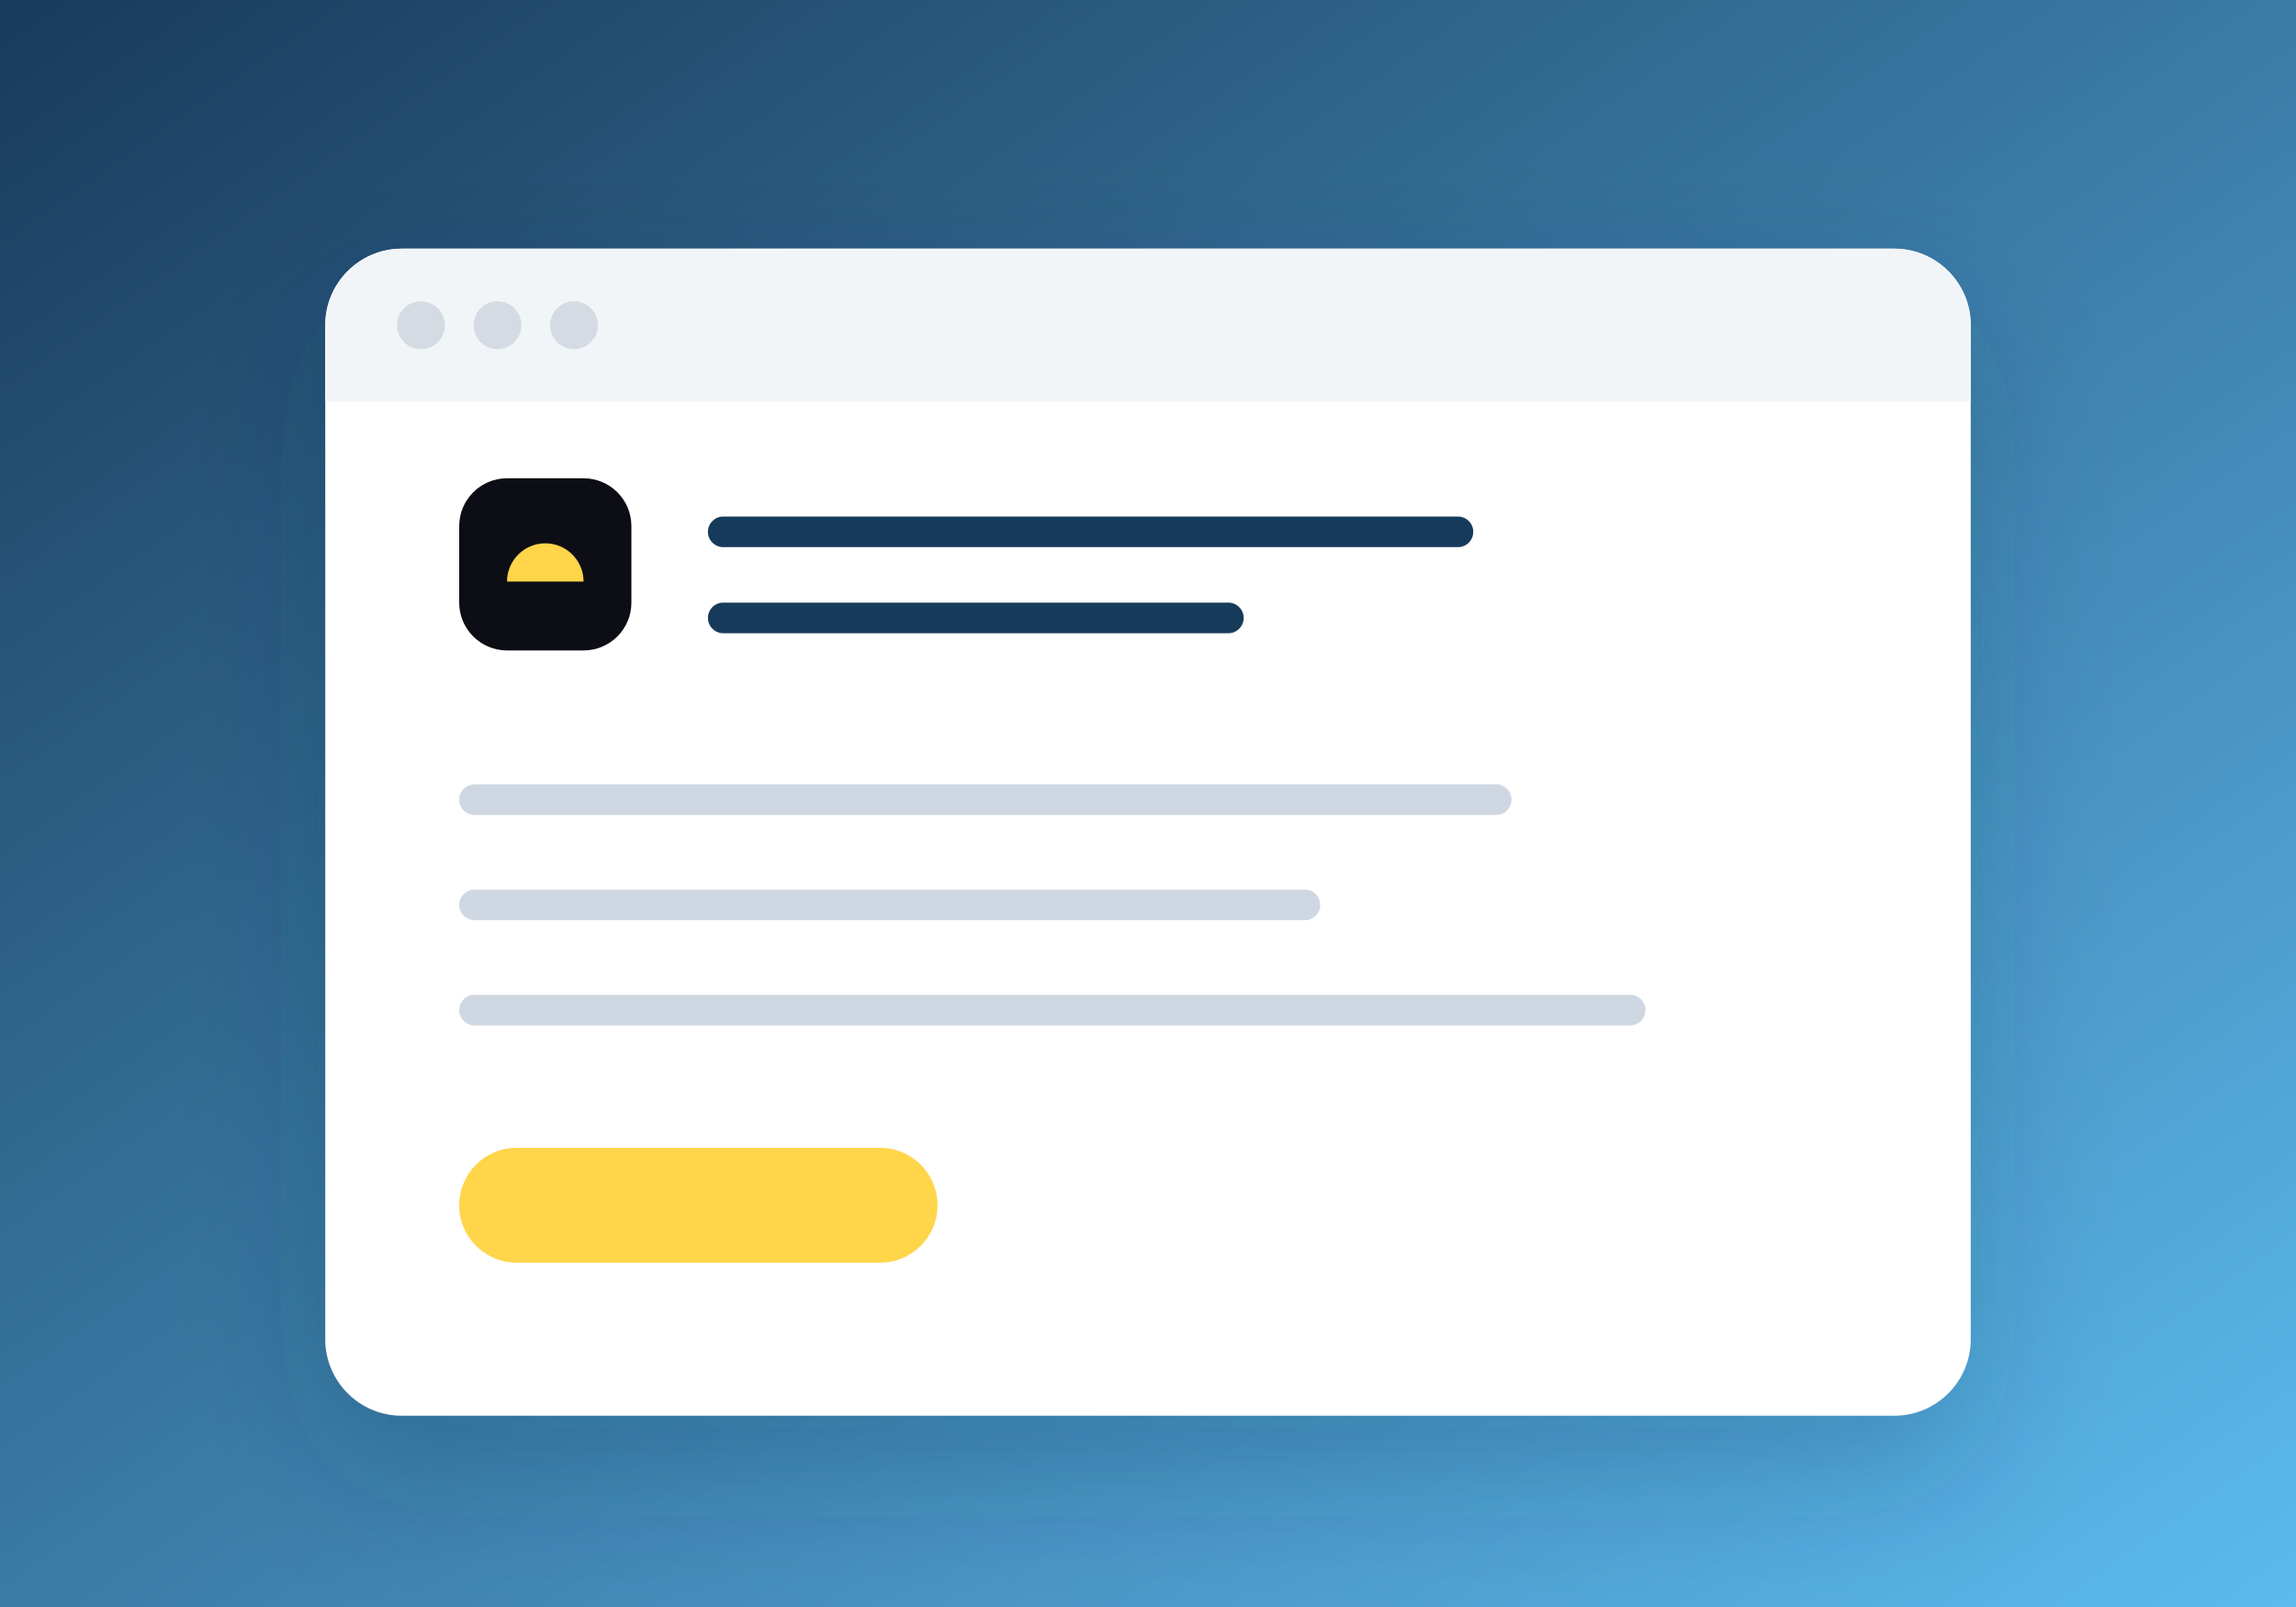
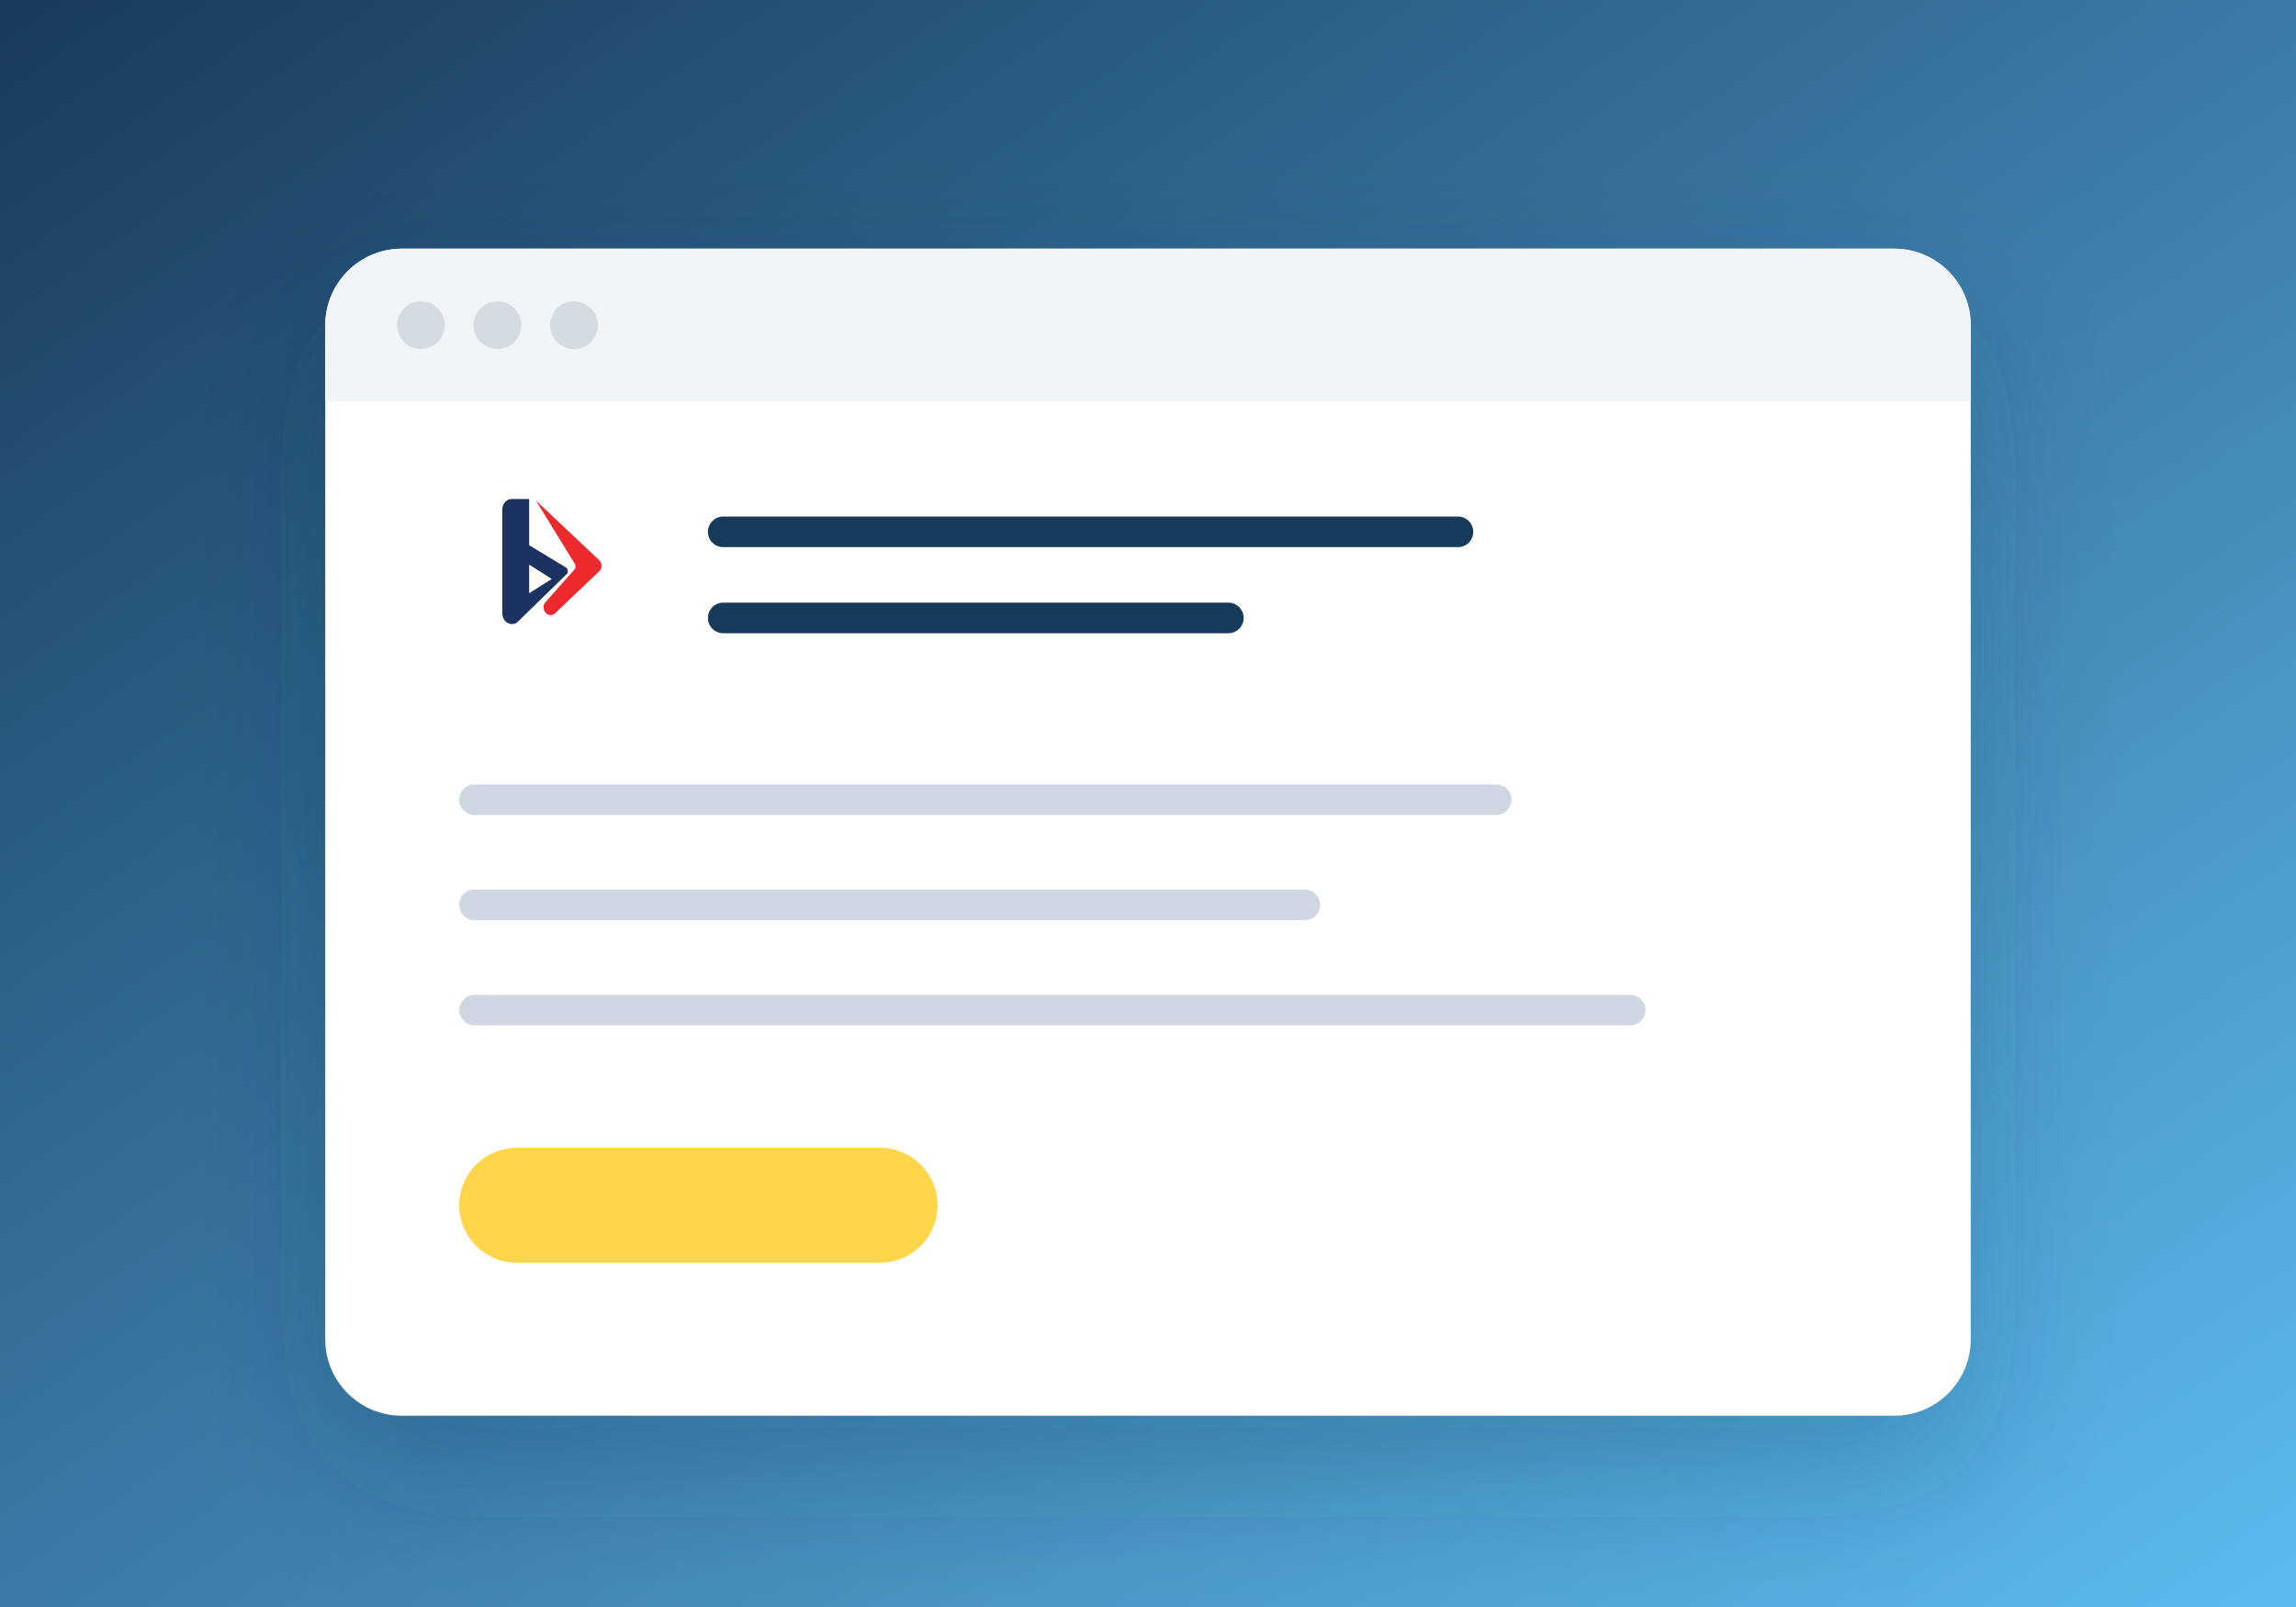
<svg xmlns="http://www.w3.org/2000/svg" viewBox="0 0 240 168" width="240" height="168">
  <defs>
    <linearGradient id="bg" x1="0" y1="0" x2="1" y2="1">
      <stop offset="0" stop-color="#183a5a" />
      <stop offset="1" stop-color="#5dbbf0" />
    </linearGradient>
    <filter id="ps" x="-20%" y="-20%" width="140%" height="150%">
      <feDropShadow dx="0" dy="6" stdDeviation="7" flood-color="#183a5a" flood-opacity="0.22" />
    </filter>
  </defs>
  <rect width="240" height="168" fill="url(#bg)" />
  <g filter="url(#ps)">
    <rect x="34" y="26" width="172" height="122" rx="8" fill="#fff" />
    <path d="M42 26h156a8 8 0 0 1 8 8v8H34v-8a8 8 0 0 1 8-8z" fill="#f2f5f8" />
    <circle cx="44" cy="34" r="2.5" fill="#d5dbe2" />
    <circle cx="52" cy="34" r="2.5" fill="#d5dbe2" />
    <circle cx="60" cy="34" r="2.5" fill="#d5dbe2" />
-     <rect x="48" y="50" width="18" height="18" rx="5" fill="#0e0f12" />
-     <circle cx="57" cy="60.8" r="4" fill="#ffd54a" />
-     <rect x="50.7" y="60.8" width="12.6" height="5.4" fill="#0e0f12" />
+     <g transform="translate(48 50) scale(0.2813)">
+       <g transform="translate(2 -3.6) scale(1 1.13)">
+         <path d="M14 13.5a3.5 3.5 0 0 1 3.5-3.5H24v15.2l13.6 7.3a1.4 1.4 0 0 1 0 2.5L19.5 50.6A3.6 3.6 0 0 1 14 47.6z" fill="#1c3260" />
+         <path d="M24 31.6v9.4l8.4-4.7z" fill="#fffdf8" />
+         <path d="M26.5 10.5l23.6 19.7a2.3 2.3 0 0 1 0 3.5L33.6 47.6a2.6 2.6 0 0 1-3.9-3.3l11.1-11.1a1.5 1.5 0 0 0 0-2.1z" fill="#ec2a2f" />
+       </g>
+     </g>
    <rect x="74" y="54" width="80" height="3.2" rx="1.6" fill="#183a5a" />
    <rect x="74" y="63" width="56" height="3.2" rx="1.6" fill="#183a5a" />
    <rect x="48" y="82" width="110" height="3.2" rx="1.6" fill="#cfd8e2" />
    <rect x="48" y="93" width="90" height="3.2" rx="1.6" fill="#cfd8e2" />
    <rect x="48" y="104" width="124" height="3.2" rx="1.6" fill="#cfd8e2" />
    <rect x="48" y="120" width="50" height="12" rx="6" fill="#ffd54a" />
  </g>
</svg>
